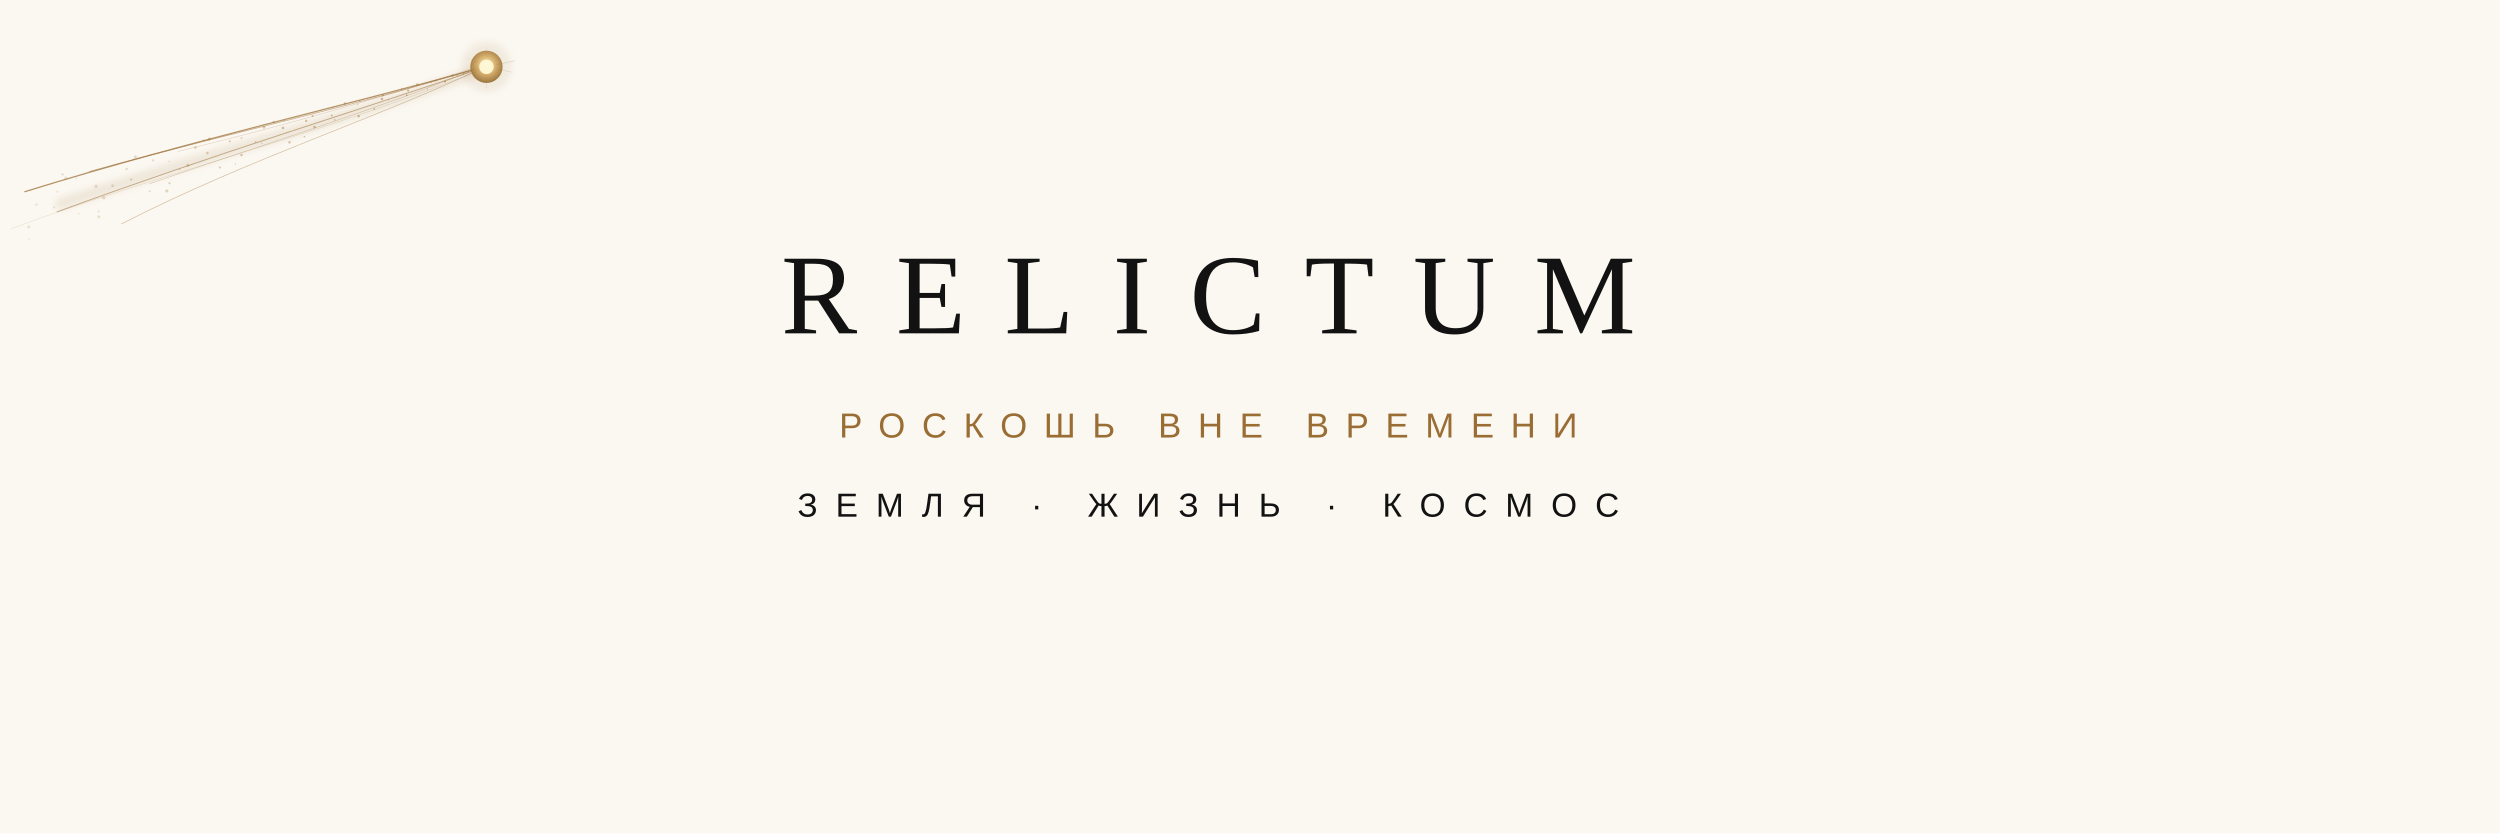
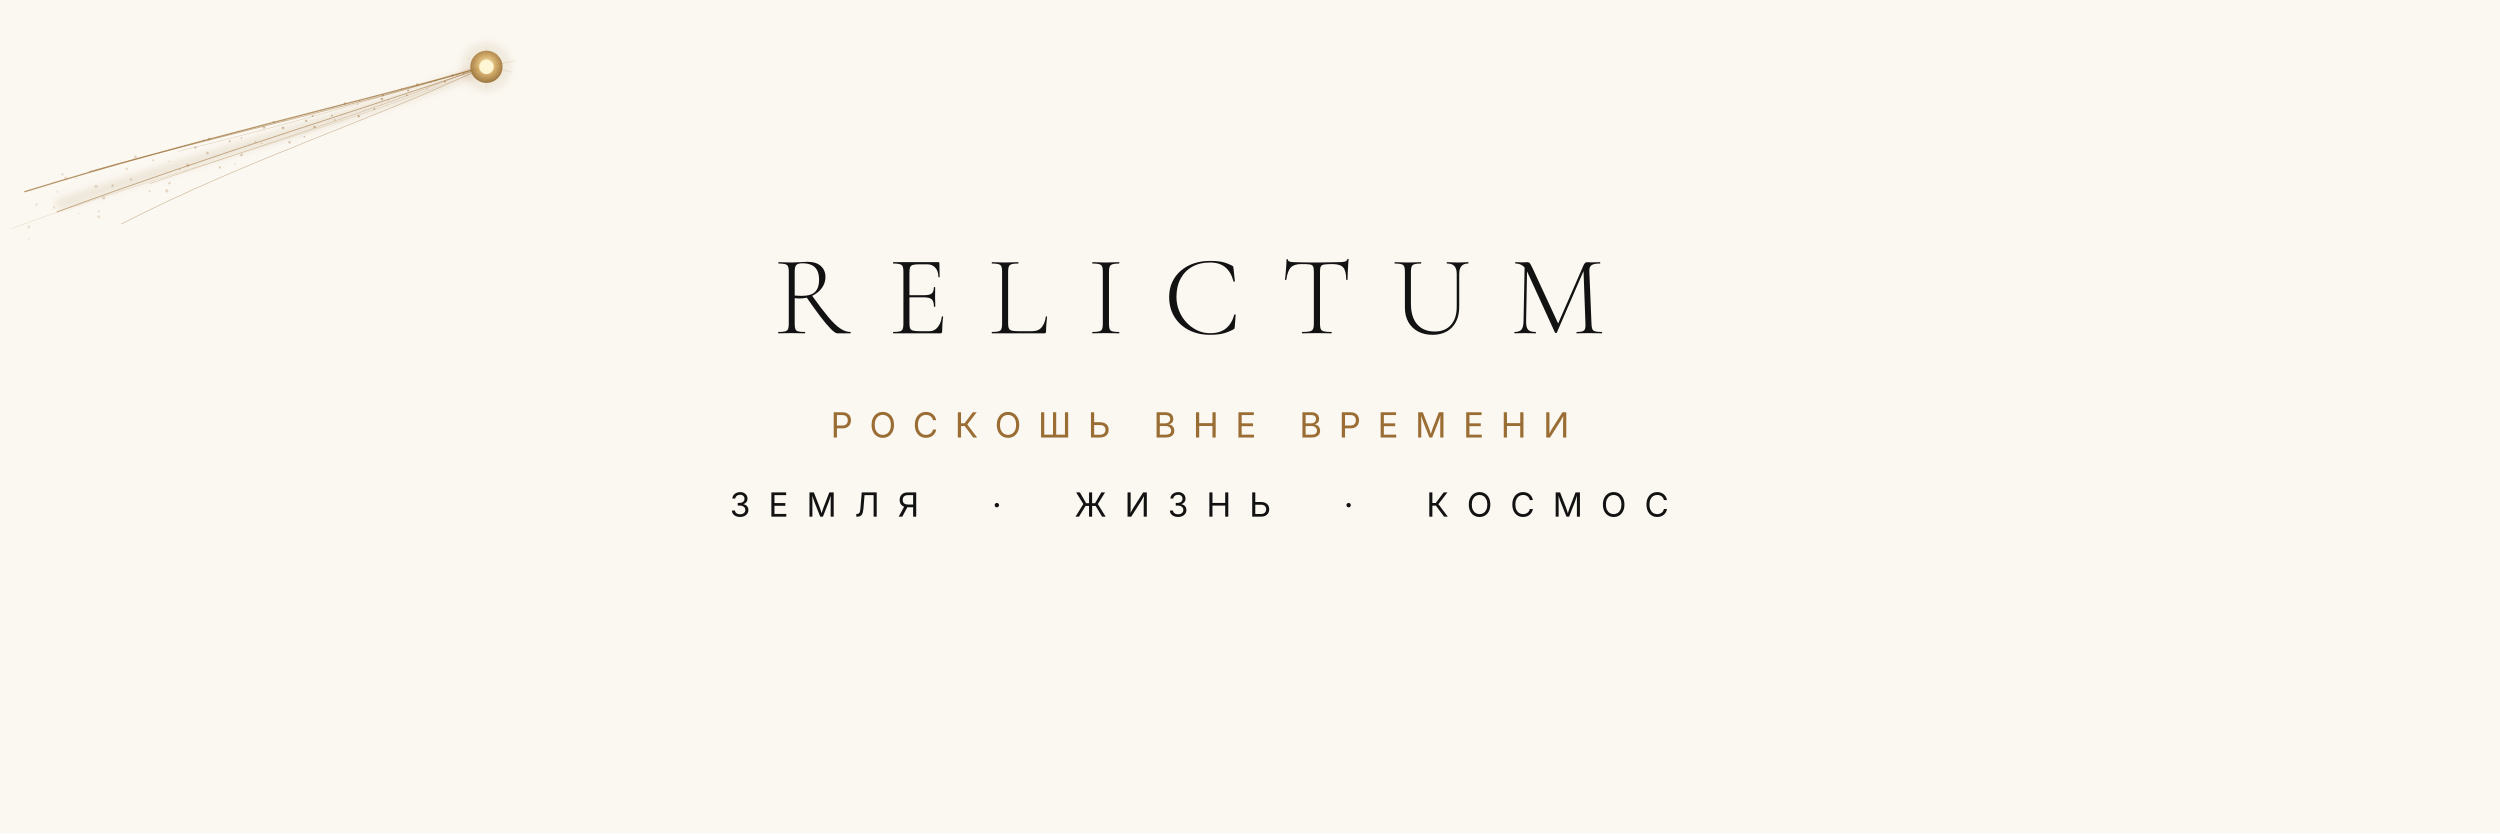
<svg xmlns="http://www.w3.org/2000/svg" width="1800" height="600" viewBox="0 0 1800 600">
  <defs>
    <filter id="softBlur" x="-50%" y="-50%" width="200%" height="200%">
      <feGaussianBlur stdDeviation="4" />
    </filter>
    <radialGradient id="headGrad" cx="50%" cy="45%" r="60%">
      <stop offset="0%" stop-color="#fff9d7" />
      <stop offset="45%" stop-color="#d8b06b" />
      <stop offset="100%" stop-color="#8c642f" />
    </radialGradient>
  </defs>
  <rect width="1800" height="600" fill="#FBF8F1" />
  <g transform="translate(-130,-65) scale(0.58)">
    <path d="M 255.00,350.00 C 465.00,285.00 660.00,242.00 825.00,195.00" fill="none" stroke="#9A6D34" stroke-width="1.60" stroke-linecap="round" opacity="0.72" />
    <path d="M 295.00,375.00 C 500.00,300.00 655.00,254.00 827.00,195.00" fill="none" stroke="#9A6D34" stroke-width="1.15" stroke-linecap="round" opacity="0.55" />
    <path d="M 335.00,325.00 C 520.00,274.00 690.00,238.00 824.00,194.00" fill="none" stroke="#9A6D34" stroke-width="1.05" stroke-linecap="round" opacity="0.5" />
    <path d="M 375.00,390.00 C 535.00,308.00 695.00,258.00 824.00,196.00" fill="none" stroke="#9A6D34" stroke-width="0.85" stroke-linecap="round" opacity="0.43" />
    <path d="M 410.00,340.00 C 555.00,290.00 695.00,247.00 822.00,195.00" fill="none" stroke="#9A6D34" stroke-width="0.75" stroke-linecap="round" opacity="0.35" />
    <path d="M 445.00,300.00 C 590.00,265.00 725.00,225.00 823.00,193.00" fill="none" stroke="#9A6D34" stroke-width="0.65" stroke-linecap="round" opacity="0.32" />
    <path d="M 238.00,396.00 C 420.00,328.00 640.00,274.00 827.00,196.00" fill="none" stroke="#9A6D34" stroke-width="0.55" stroke-linecap="round" opacity="0.25" />
    <path d="M 300.00,365.00 C 510.00,295.00 690.00,250.00 828.00,196.00" fill="none" stroke="#9A6D34" stroke-width="14.00" stroke-linecap="round" opacity="0.13" filter="url(#softBlur)" />
    <circle cx="260.00" cy="409.00" r="1.08" fill="#9A6D34" opacity="0.14" />
    <circle cx="295.55" cy="350.07" r="1.36" fill="#9A6D34" opacity="0.15" />
    <circle cx="269.43" cy="366.08" r="1.64" fill="#9A6D34" opacity="0.15" />
    <circle cx="259.77" cy="393.70" r="1.91" fill="#9A6D34" opacity="0.16" />
    <circle cx="305.79" cy="333.34" r="2.18" fill="#9A6D34" opacity="0.17" />
    <circle cx="321.68" cy="377.20" r="1.05" fill="#9A6D34" opacity="0.17" />
    <circle cx="291.24" cy="369.62" r="1.32" fill="#9A6D34" opacity="0.18" />
    <circle cx="301.77" cy="328.51" r="1.59" fill="#9A6D34" opacity="0.19" />
    <circle cx="346.77" cy="381.20" r="1.85" fill="#9A6D34" opacity="0.19" />
    <circle cx="343.36" cy="343.36" r="2.11" fill="#9A6D34" opacity="0.20" />
    <circle cx="318.87" cy="333.42" r="1.01" fill="#9A6D34" opacity="0.21" />
    <circle cx="346.57" cy="374.49" r="1.28" fill="#9A6D34" opacity="0.21" />
    <circle cx="381.39" cy="321.76" r="1.54" fill="#9A6D34" opacity="0.22" />
    <circle cx="363.98" cy="342.60" r="1.79" fill="#9A6D34" opacity="0.22" />
    <circle cx="352.95" cy="357.67" r="2.04" fill="#9A6D34" opacity="0.23" />
    <circle cx="390.69" cy="309.30" r="0.98" fill="#9A6D34" opacity="0.24" />
    <circle cx="409.93" cy="349.51" r="1.24" fill="#9A6D34" opacity="0.24" />
    <circle cx="386.85" cy="334.98" r="1.49" fill="#9A6D34" opacity="0.25" />
    <circle cx="392.32" cy="306.74" r="1.73" fill="#9A6D34" opacity="0.26" />
    <circle cx="431.27" cy="349.10" r="1.98" fill="#9A6D34" opacity="0.26" />
    <circle cx="434.29" cy="312.39" r="0.95" fill="#9A6D34" opacity="0.27" />
    <circle cx="414.24" cy="311.12" r="1.19" fill="#9A6D34" opacity="0.28" />
    <circle cx="434.52" cy="339.48" r="1.44" fill="#9A6D34" opacity="0.28" />
    <circle cx="466.73" cy="295.19" r="1.67" fill="#9A6D34" opacity="0.29" />
    <circle cx="457.26" cy="317.28" r="1.91" fill="#9A6D34" opacity="0.30" />
    <circle cx="446.92" cy="322.37" r="0.92" fill="#9A6D34" opacity="0.30" />
    <circle cx="476.67" cy="286.11" r="1.15" fill="#9A6D34" opacity="0.31" />
    <circle cx="497.12" cy="319.96" r="1.39" fill="#9A6D34" opacity="0.32" />
    <circle cx="481.65" cy="302.01" r="1.62" fill="#9A6D34" opacity="0.32" />
    <circle cx="484.12" cy="284.62" r="1.84" fill="#9A6D34" opacity="0.33" />
    <circle cx="516.26" cy="315.83" r="0.88" fill="#9A6D34" opacity="0.34" />
    <circle cx="523.86" cy="283.34" r="1.11" fill="#9A6D34" opacity="0.34" />
    <circle cx="509.45" cy="287.41" r="1.34" fill="#9A6D34" opacity="0.35" />
    <circle cx="523.88" cy="304.47" r="1.56" fill="#9A6D34" opacity="0.36" />
    <circle cx="551.89" cy="270.04" r="1.77" fill="#9A6D34" opacity="0.36" />
    <circle cx="549.20" cy="290.06" r="0.85" fill="#9A6D34" opacity="0.37" />
    <circle cx="541.42" cy="288.19" r="1.07" fill="#9A6D34" opacity="0.37" />
    <circle cx="563.86" cy="263.31" r="1.29" fill="#9A6D34" opacity="0.38" />
    <circle cx="583.49" cy="288.77" r="1.50" fill="#9A6D34" opacity="0.39" />
    <circle cx="575.44" cy="270.84" r="1.71" fill="#9A6D34" opacity="0.39" />
    <circle cx="576.97" cy="261.70" r="0.82" fill="#9A6D34" opacity="0.40" />
    <circle cx="602.00" cy="281.82" r="1.03" fill="#9A6D34" opacity="0.41" />
    <circle cx="612.19" cy="256.06" r="1.24" fill="#9A6D34" opacity="0.41" />
    <circle cx="604.22" cy="262.06" r="1.44" fill="#9A6D34" opacity="0.42" />
    <circle cx="614.58" cy="269.88" r="1.64" fill="#9A6D34" opacity="0.43" />
    <circle cx="637.17" cy="245.96" r="0.79" fill="#9A6D34" opacity="0.43" />
    <circle cx="639.78" cy="260.99" r="0.99" fill="#9A6D34" opacity="0.44" />
    <circle cx="636.12" cy="255.44" r="1.19" fill="#9A6D34" opacity="0.45" />
    <circle cx="652.35" cy="240.44" r="1.38" fill="#9A6D34" opacity="0.45" />
    <circle cx="669.34" cy="256.26" r="1.57" fill="#9A6D34" opacity="0.46" />
    <circle cx="668.06" cy="241.51" r="0.75" fill="#9A6D34" opacity="0.47" />
    <circle cx="670.64" cy="237.63" r="0.95" fill="#9A6D34" opacity="0.47" />
    <circle cx="688.71" cy="247.52" r="1.14" fill="#9A6D34" opacity="0.48" />
    <circle cx="699.47" cy="230.33" r="1.32" fill="#9A6D34" opacity="0.49" />
    <circle cx="698.28" cy="234.92" r="1.50" fill="#9A6D34" opacity="0.49" />
    <circle cx="706.50" cy="236.15" r="0.72" fill="#9A6D34" opacity="0.50" />
    <circle cx="722.85" cy="222.51" r="0.91" fill="#9A6D34" opacity="0.51" />
    <circle cx="729.03" cy="230.22" r="1.09" fill="#9A6D34" opacity="0.51" />
    <circle cx="730.75" cy="224.33" r="1.26" fill="#9A6D34" opacity="0.52" />
    <circle cx="742.19" cy="217.05" r="1.44" fill="#9A6D34" opacity="0.52" />
    <circle cx="754.94" cy="222.80" r="0.69" fill="#9A6D34" opacity="0.53" />
    <circle cx="759.40" cy="213.98" r="0.86" fill="#9A6D34" opacity="0.54" />
    <circle cx="764.88" cy="212.10" r="1.04" fill="#9A6D34" opacity="0.54" />
    <circle cx="776.56" cy="213.39" r="1.20" fill="#9A6D34" opacity="0.55" />
    <circle cx="785.91" cy="205.83" r="1.37" fill="#9A6D34" opacity="0.56" />
    <circle cx="791.41" cy="205.97" r="0.66" fill="#9A6D34" opacity="0.56" />
    <circle cx="799.48" cy="203.62" r="0.82" fill="#9A6D34" opacity="0.57" />
    <circle cx="809.21" cy="199.24" r="0.99" fill="#9A6D34" opacity="0.58" />
    <circle cx="817.05" cy="197.99" r="1.15" fill="#9A6D34" opacity="0.58" />
    <circle cx="825.00" cy="195.00" r="1.30" fill="#9A6D34" opacity="0.59" />
    <circle cx="828.00" cy="195.00" r="31.00" fill="#9A6D34" opacity="0.10" filter="url(#softBlur)" />
    <circle cx="828.00" cy="195.00" r="20.00" fill="url(#headGrad)" opacity="0.95" />
    <circle cx="828.00" cy="195.00" r="9.00" fill="#fff8d6" opacity="0.95" />
    <line x1="839.74" y1="192.51" x2="863.21" y2="187.52" stroke="#9A6D34" stroke-width="0.80" stroke-linecap="round" opacity="0.23" />
    <line x1="839.74" y1="197.49" x2="859.30" y2="201.65" stroke="#9A6D34" stroke-width="0.80" stroke-linecap="round" opacity="0.18" />
    <line x1="828.00" y1="207.00" x2="828.00" y2="222.00" stroke="#9A6D34" stroke-width="0.80" stroke-linecap="round" opacity="0.13" />
    <line x1="828.00" y1="183.00" x2="828.00" y2="170.00" stroke="#9A6D34" stroke-width="0.80" stroke-linecap="round" opacity="0.11" />
    <line x1="817.12" y1="200.07" x2="800.81" y2="207.68" stroke="#9A6D34" stroke-width="0.80" stroke-linecap="round" opacity="0.14" />
    <line x1="817.12" y1="189.93" x2="803.53" y2="183.59" stroke="#9A6D34" stroke-width="0.80" stroke-linecap="round" opacity="0.12" />
  </g>
-   <text x="870" y="240" text-anchor="middle" font-family="Cormorant Garamond, Didot, Times New Roman, serif" font-size="82" letter-spacing="28" fill="#121212">RELICTUM</text>
-   <text x="870" y="315" text-anchor="middle" font-family="Montserrat, Avenir Next, Arial, sans-serif" font-size="25" letter-spacing="12" fill="#9A6D34">РОСКОШЬ ВНЕ ВРЕМЕНИ</text>
-   <text x="870" y="372" text-anchor="middle" font-family="Montserrat, Avenir Next, Arial, sans-serif" font-size="24" letter-spacing="13" fill="#121212">ЗЕМЛЯ  ·  ЖИЗНЬ  ·  КОСМОС</text>
+   <path fill="#121212" d="M602.77 240.00Q601.38 240.00 598.18 236.80Q594.98 233.60 590.47 227.66Q585.96 221.71 580.39 213.60L584.32 212.37Q591.38 222.29 596.30 228.15Q601.22 234.01 604.99 236.51Q608.76 239.02 612.29 239.02Q612.53 239.02 612.53 239.51Q612.53 240.00 612.29 240.00Q608.60 240.00 606.26 240.00Q603.92 240.00 602.77 240.00ZM581.37 188.50Q587.69 188.50 591.01 191.54Q594.33 194.57 594.33 199.41Q594.33 203.76 591.79 207.28Q589.24 210.81 585.02 212.86Q580.80 214.91 575.71 214.91Q574.98 214.91 573.99 214.83Q573.01 214.74 572.19 214.66L572.19 233.36Q572.19 235.74 572.68 236.97Q573.17 238.20 574.77 238.61Q576.37 239.02 579.49 239.02Q579.73 239.02 579.73 239.51Q579.73 240.00 579.49 240.00Q577.52 240.00 575.18 239.92Q572.84 239.84 569.97 239.84Q567.35 239.84 564.89 239.92Q562.43 240.00 560.46 240.00Q560.30 240.00 560.30 239.51Q560.30 239.02 560.46 239.02Q563.58 239.02 565.18 238.61Q566.78 238.20 567.35 236.97Q567.92 235.74 567.92 233.36L567.92 195.39Q567.92 193.01 567.39 191.82Q566.86 190.64 565.30 190.19Q563.74 189.73 560.63 189.73Q560.38 189.73 560.38 189.24Q560.38 188.75 560.63 188.75Q562.51 188.75 564.93 188.87Q567.35 189.00 569.97 189.00Q572.52 189.00 575.88 188.75Q579.24 188.50 581.37 188.50ZM589.74 201.62Q589.74 197.20 588.30 194.57Q586.87 191.95 584.20 190.76Q581.54 189.57 577.76 189.57Q574.81 189.57 573.50 190.64Q572.19 191.70 572.19 195.56L572.19 212.78Q573.34 212.86 574.69 212.94Q576.04 213.02 577.11 213.02Q584.16 213.02 586.95 210.07Q589.74 207.12 589.74 201.62ZM677.02 240.00L643.16 240.00Q642.99 240.00 642.99 239.51Q642.99 239.02 643.16 239.02Q646.27 239.02 647.83 238.61Q649.39 238.20 649.92 236.97Q650.45 235.74 650.45 233.36L650.45 195.39Q650.45 193.01 649.92 191.82Q649.39 190.64 647.83 190.19Q646.27 189.73 643.16 189.73Q642.99 189.73 642.99 189.24Q642.99 188.75 643.16 188.75L675.63 188.75Q676.37 188.75 676.37 189.49L676.53 199.41Q676.53 199.66 676.08 199.66Q675.63 199.66 675.63 199.41Q675.63 195.15 673.41 192.73Q671.20 190.31 667.59 190.31L661.93 190.31Q658.90 190.31 657.38 190.72Q655.87 191.13 655.33 192.32Q654.80 193.51 654.80 195.88L654.80 233.03Q654.80 235.33 655.33 236.47Q655.87 237.62 657.38 238.03Q658.90 238.44 661.93 238.44L669.48 238.44Q672.76 238.44 675.14 235.57Q677.51 232.70 678.09 228.03Q678.09 227.78 678.58 227.82Q679.07 227.86 679.07 228.11Q678.74 230.24 678.54 233.24Q678.33 236.23 678.33 238.77Q678.33 240.00 677.02 240.00ZM672.43 220.73Q672.43 217.04 670.87 215.56Q669.31 214.09 665.38 214.09L652.75 214.09L652.75 212.53L665.62 212.53Q669.40 212.53 670.87 211.26Q672.35 209.99 672.35 206.87Q672.35 206.71 672.84 206.71Q673.33 206.71 673.33 206.87Q673.33 209.25 673.29 210.56Q673.25 211.87 673.25 213.35Q673.25 215.15 673.33 216.92Q673.41 218.68 673.41 220.73Q673.41 220.89 672.92 220.89Q672.43 220.89 672.43 220.73ZM725.85 195.47L725.85 233.03Q725.85 235.33 726.38 236.47Q726.92 237.62 728.43 238.03Q729.95 238.44 732.90 238.44L743.40 238.44Q747.74 238.44 750.04 235.57Q752.34 232.70 752.99 228.03Q752.99 227.78 753.44 227.82Q753.89 227.86 753.89 228.11Q753.65 230.24 753.40 233.24Q753.16 236.23 753.16 238.77Q753.16 240.00 751.93 240.00L714.21 240.00Q714.04 240.00 714.04 239.51Q714.04 239.02 714.21 239.02Q717.32 239.02 718.88 238.61Q720.44 238.20 720.97 236.97Q721.50 235.74 721.50 233.36L721.50 195.39Q721.50 193.01 720.97 191.82Q720.44 190.64 718.88 190.19Q717.32 189.73 714.21 189.73Q714.04 189.73 714.04 189.24Q714.04 188.75 714.21 188.75Q716.17 188.75 718.59 188.87Q721.01 189.00 723.64 189.00Q726.42 189.00 728.84 188.87Q731.26 188.75 733.15 188.75Q733.31 188.75 733.31 189.24Q733.31 189.73 733.15 189.73Q730.03 189.73 728.47 190.19Q726.92 190.64 726.38 191.87Q725.85 193.10 725.85 195.47ZM798.46 233.36Q798.46 235.74 798.95 236.97Q799.44 238.20 801.04 238.61Q802.64 239.02 805.76 239.02Q805.92 239.02 805.92 239.51Q805.92 240.00 805.76 240.00Q803.79 240.00 801.41 239.92Q799.03 239.84 796.16 239.84Q793.46 239.84 791.04 239.92Q788.62 240.00 786.65 240.00Q786.40 240.00 786.40 239.51Q786.40 239.02 786.65 239.02Q789.77 239.02 791.37 238.61Q792.96 238.20 793.50 236.97Q794.03 235.74 794.03 233.36L794.03 195.39Q794.03 193.01 793.50 191.82Q792.96 190.64 791.37 190.19Q789.77 189.73 786.65 189.73Q786.40 189.73 786.40 189.24Q786.40 188.75 786.65 188.75Q788.62 188.75 791.04 188.87Q793.46 189.00 796.16 189.00Q799.03 189.00 801.45 188.87Q803.87 188.75 805.76 188.75Q805.92 188.75 805.92 189.24Q805.92 189.73 805.76 189.73Q802.64 189.73 801.08 190.23Q799.52 190.72 798.99 191.95Q798.46 193.18 798.46 195.56ZM871.15 187.85Q874.84 187.85 877.50 188.18Q880.17 188.50 882.46 189.28Q884.76 190.06 887.30 191.37Q887.79 191.70 887.92 191.91Q888.04 192.11 888.12 193.18L889.11 202.53Q889.11 202.69 888.66 202.81Q888.20 202.94 888.12 202.61Q886.32 195.80 882.18 192.40Q878.04 189.00 871.15 189.00Q863.85 189.00 858.44 192.03Q853.03 195.06 850.03 200.64Q847.04 206.22 847.04 213.76Q847.04 219.09 848.97 223.85Q850.89 228.60 854.30 232.21Q857.70 235.82 862.05 237.87Q866.39 239.92 871.31 239.92Q878.36 239.92 882.63 236.51Q886.89 233.11 888.70 226.55Q888.78 226.31 889.23 226.39Q889.68 226.47 889.68 226.63L889.02 235.33Q888.94 236.31 888.78 236.56Q888.61 236.80 888.12 237.13Q883.78 239.43 880.05 240.25Q876.31 241.07 871.23 241.07Q862.62 241.07 855.98 237.66Q849.34 234.26 845.56 228.11Q841.79 221.96 841.79 213.84Q841.79 207.94 843.97 203.18Q846.14 198.43 850.12 194.98Q854.09 191.54 859.42 189.69Q864.75 187.85 871.15 187.85ZM936.87 190.14Q931.70 190.14 929.37 192.60Q927.03 195.06 926.13 201.38Q926.13 201.54 925.63 201.54Q925.14 201.54 925.14 201.38Q925.31 200.39 925.51 198.51Q925.72 196.62 925.88 194.45Q926.04 192.28 926.17 190.27Q926.29 188.26 926.29 186.95Q926.29 186.54 926.78 186.54Q927.27 186.54 927.27 186.95Q927.27 187.77 928.05 188.13Q928.83 188.50 929.86 188.63Q930.88 188.75 931.62 188.75Q938.67 189.00 948.10 189.00Q953.92 189.00 957.33 188.87Q960.73 188.75 963.93 188.75Q966.63 188.75 968.15 188.38Q969.67 188.01 970.08 186.70Q970.16 186.37 970.57 186.37Q970.98 186.37 970.98 186.70Q970.90 187.93 970.73 189.98Q970.57 192.03 970.49 194.28Q970.41 196.54 970.32 198.47Q970.24 200.39 970.24 201.38Q970.24 201.54 969.75 201.54Q969.26 201.54 969.26 201.38Q969.26 195.06 967.13 192.60Q964.99 190.14 959.34 190.14Q955.48 190.14 953.56 190.43Q951.63 190.72 951.01 191.82Q950.40 192.93 950.40 195.56L950.40 233.36Q950.40 235.74 950.97 236.97Q951.55 238.20 953.31 238.61Q955.07 239.02 958.68 239.02Q958.84 239.02 958.84 239.51Q958.84 240.00 958.68 240.00Q956.55 240.00 953.88 239.92Q951.22 239.84 948.10 239.84Q945.15 239.84 942.49 239.92Q939.82 240.00 937.61 240.00Q937.44 240.00 937.44 239.51Q937.44 239.02 937.61 239.02Q941.13 239.02 942.94 238.61Q944.74 238.20 945.36 236.97Q945.97 235.74 945.97 233.36L945.97 195.39Q945.97 192.77 945.31 191.66Q944.66 190.55 942.69 190.35Q940.72 190.14 936.87 190.14ZM1048.84 197.36Q1048.84 193.42 1047.16 191.58Q1045.47 189.73 1041.87 189.73Q1041.62 189.73 1041.62 189.24Q1041.62 188.75 1041.87 188.75Q1043.67 188.75 1045.60 188.87Q1047.52 189.00 1049.82 189.00Q1051.71 189.00 1053.63 188.87Q1055.56 188.75 1057.12 188.75Q1057.28 188.75 1057.28 189.24Q1057.28 189.73 1057.12 189.73Q1053.84 189.73 1052.24 191.58Q1050.64 193.42 1050.64 197.36L1050.64 220.81Q1050.64 227.29 1048.26 231.80Q1045.88 236.31 1041.58 238.69Q1037.27 241.07 1031.53 241.07Q1025.47 241.07 1020.96 238.65Q1016.45 236.23 1013.99 231.84Q1011.53 227.45 1011.53 221.55L1011.53 195.39Q1011.53 193.01 1010.99 191.82Q1010.46 190.64 1008.90 190.19Q1007.34 189.73 1004.23 189.73Q1004.06 189.73 1004.06 189.24Q1004.06 188.75 1004.23 188.75Q1006.20 188.75 1008.57 188.87Q1010.95 189.00 1013.66 189.00Q1016.45 189.00 1018.87 188.87Q1021.28 188.75 1023.09 188.75Q1023.33 188.75 1023.33 189.24Q1023.33 189.73 1023.09 189.73Q1019.97 189.73 1018.41 190.23Q1016.86 190.72 1016.36 191.95Q1015.87 193.18 1015.87 195.56L1015.87 218.68Q1015.87 228.36 1020.38 233.52Q1024.89 238.69 1033.01 238.69Q1040.55 238.69 1044.70 233.93Q1048.84 229.18 1048.84 220.89ZM1096.93 231.47L1097.75 190.64L1099.55 190.80L1098.81 231.47Q1098.73 235.65 1100.17 237.34Q1101.60 239.02 1105.70 239.02Q1105.86 239.02 1105.86 239.51Q1105.86 240.00 1105.70 240.00Q1103.90 240.00 1101.97 239.92Q1100.04 239.84 1097.75 239.84Q1095.78 239.84 1093.97 239.92Q1092.17 240.00 1090.53 240.00Q1090.37 240.00 1090.37 239.51Q1090.37 239.02 1090.53 239.02Q1093.97 239.02 1095.41 237.34Q1096.84 235.65 1096.93 231.47ZM1153.26 239.02Q1153.51 239.02 1153.51 239.51Q1153.51 240.00 1153.26 240.00Q1151.29 240.00 1148.87 239.92Q1146.45 239.84 1143.75 239.84Q1141.21 239.84 1139.07 239.92Q1136.94 240.00 1135.22 240.00Q1135.06 240.00 1135.06 239.51Q1135.06 239.02 1135.22 239.02Q1139.32 239.02 1140.51 237.95Q1141.70 236.88 1141.53 233.36L1140.06 192.93L1142.44 189.90L1120.95 239.43Q1120.87 239.75 1120.30 239.75Q1119.72 239.75 1119.56 239.43L1099.55 195.56Q1096.93 189.73 1091.10 189.73Q1090.94 189.73 1090.94 189.24Q1090.94 188.75 1091.10 188.75Q1092.33 188.75 1093.73 188.83Q1095.12 188.91 1096.02 188.91Q1097.17 188.91 1098.16 188.83Q1099.14 188.75 1099.63 188.75Q1100.78 188.75 1101.44 189.49Q1102.09 190.23 1103.40 193.01L1122.18 233.60L1120.05 237.05L1140.22 190.80Q1140.63 189.90 1141.33 189.32Q1142.03 188.75 1142.68 188.75Q1143.09 188.75 1143.91 188.83Q1144.73 188.91 1145.80 188.91Q1147.93 188.91 1149.24 188.83Q1150.55 188.75 1152.03 188.75Q1152.19 188.75 1152.19 189.24Q1152.19 189.73 1152.03 189.73Q1148.01 189.73 1146.13 190.76Q1144.24 191.78 1144.32 195.23L1145.88 233.36Q1145.96 235.74 1146.50 236.97Q1147.03 238.20 1148.59 238.61Q1150.14 239.02 1153.26 239.02Z" />
+   <path fill="#9A6D34" d="M600.28 315.00L600.28 296.81L606.51 296.81Q608.63 296.81 610.00 297.59Q611.38 298.36 612.04 299.67Q612.71 300.97 612.71 302.60Q612.71 304.22 612.04 305.54Q611.38 306.86 610.01 307.64Q608.64 308.42 606.52 308.42L602.11 308.42L602.11 306.38L606.41 306.38Q607.85 306.38 608.73 305.89Q609.61 305.39 610.00 304.53Q610.40 303.67 610.40 302.60Q610.40 301.52 610.00 300.68Q609.61 299.83 608.72 299.34Q607.84 298.85 606.38 298.85L602.60 298.85L602.60 315.00ZM635.62 315.24Q633.29 315.24 631.46 314.11Q629.64 312.99 628.59 310.89Q627.54 308.80 627.54 305.92Q627.54 303.02 628.59 300.93Q629.64 298.84 631.46 297.70Q633.29 296.57 635.62 296.57Q637.95 296.57 639.77 297.70Q641.59 298.84 642.63 300.93Q643.68 303.02 643.68 305.92Q643.68 308.80 642.63 310.89Q641.59 312.99 639.77 314.11Q637.95 315.24 635.62 315.24ZM635.62 313.10Q637.24 313.10 638.56 312.27Q639.87 311.45 640.64 309.84Q641.42 308.24 641.42 305.92Q641.42 303.57 640.64 301.97Q639.87 300.36 638.56 299.54Q637.24 298.72 635.62 298.72Q633.99 298.72 632.67 299.55Q631.35 300.38 630.57 301.98Q629.80 303.59 629.80 305.92Q629.80 308.24 630.57 309.84Q631.35 311.44 632.67 312.27Q633.99 313.10 635.62 313.10ZM666.72 315.24Q664.39 315.24 662.57 314.11Q660.74 312.99 659.70 310.89Q658.66 308.80 658.66 305.92Q658.66 303.02 659.70 300.93Q660.74 298.84 662.57 297.70Q664.39 296.57 666.72 296.57Q668.10 296.57 669.33 296.97Q670.56 297.37 671.53 298.15Q672.51 298.92 673.16 300.03Q673.82 301.13 674.06 302.54L671.74 302.54Q671.55 301.60 671.08 300.89Q670.61 300.18 669.93 299.69Q669.25 299.20 668.43 298.96Q667.62 298.72 666.72 298.72Q665.09 298.72 663.77 299.55Q662.45 300.38 661.68 301.98Q660.91 303.59 660.91 305.92Q660.91 308.24 661.69 309.84Q662.46 311.45 663.78 312.27Q665.10 313.10 666.72 313.10Q667.62 313.10 668.43 312.85Q669.25 312.60 669.93 312.11Q670.61 311.63 671.08 310.92Q671.55 310.20 671.74 309.27L674.06 309.27Q673.83 310.67 673.18 311.77Q672.52 312.86 671.55 313.65Q670.57 314.43 669.34 314.84Q668.12 315.24 666.72 315.24ZM689.63 315.00L689.63 296.81L691.95 296.81L691.95 304.73L694.50 304.73L700.43 296.81L703.24 296.81L696.46 305.63L703.53 315.00L700.73 315.00L694.59 306.75L691.95 306.75L691.95 315.00ZM725.80 315.24Q723.46 315.24 721.64 314.11Q719.81 312.99 718.76 310.89Q717.71 308.80 717.71 305.92Q717.71 303.02 718.76 300.93Q719.81 298.84 721.64 297.70Q723.46 296.57 725.80 296.57Q728.13 296.57 729.95 297.70Q731.76 298.84 732.81 300.93Q733.85 303.02 733.85 305.92Q733.85 308.80 732.81 310.89Q731.76 312.99 729.95 314.11Q728.13 315.24 725.80 315.24ZM725.80 313.10Q727.42 313.10 728.73 312.27Q730.04 311.45 730.82 309.84Q731.59 308.24 731.59 305.92Q731.59 303.57 730.82 301.97Q730.04 300.36 728.73 299.54Q727.42 298.72 725.80 298.72Q724.16 298.72 722.84 299.55Q721.52 300.38 720.75 301.98Q719.97 303.59 719.97 305.92Q719.97 308.24 720.75 309.84Q721.52 311.44 722.84 312.27Q724.16 313.10 725.80 313.10ZM749.54 296.81L751.86 296.81L751.86 312.96L758.16 312.96L758.16 296.81L760.46 296.81L760.46 312.96L766.76 312.96L766.76 296.81L769.08 296.81L769.08 315.00L749.54 315.00ZM787.17 303.99L792.12 303.99Q794.00 303.99 795.37 304.65Q796.74 305.31 797.49 306.52Q798.25 307.74 798.25 309.40Q798.25 311.12 797.50 312.38Q796.76 313.63 795.38 314.32Q794.01 315.00 792.12 315.00L785.48 315.00L785.48 296.81L787.80 296.81L787.80 312.99L792.12 312.99Q793.89 312.99 794.92 312.01Q795.95 311.03 795.95 309.37Q795.95 308.33 795.48 307.59Q795.01 306.85 794.16 306.44Q793.30 306.03 792.12 306.03L787.17 306.03ZM832.74 315.00L832.74 296.81L839.19 296.81Q841.09 296.81 842.33 297.46Q843.57 298.12 844.18 299.21Q844.78 300.30 844.78 301.63Q844.78 302.81 844.36 303.57Q843.95 304.33 843.27 304.78Q842.59 305.23 841.80 305.45L841.80 305.63Q842.66 305.67 843.50 306.21Q844.35 306.75 844.92 307.74Q845.49 308.73 845.49 310.15Q845.49 311.52 844.86 312.62Q844.23 313.72 842.89 314.36Q841.54 315.00 839.40 315.00ZM835.06 312.95L839.34 312.95Q841.46 312.95 842.36 312.13Q843.25 311.31 843.25 310.13Q843.25 309.21 842.79 308.44Q842.33 307.68 841.48 307.21Q840.63 306.75 839.46 306.75L835.06 306.75ZM835.06 304.79L839.07 304.79Q840.04 304.79 840.84 304.41Q841.63 304.03 842.09 303.32Q842.56 302.62 842.56 301.68Q842.56 300.50 841.73 299.68Q840.91 298.86 839.14 298.86L835.06 298.86ZM861.10 315.00L861.10 296.81L863.42 296.81L863.42 304.67L872.97 304.67L872.97 296.81L875.29 296.81L875.29 315.00L872.97 315.00L872.97 306.72L863.42 306.72L863.42 315.00ZM891.68 315.00L891.68 296.81L902.76 296.81L902.76 298.86L894.00 298.86L894.00 304.79L902.17 304.79L902.17 306.85L894.00 306.85L894.00 312.95L902.87 312.95L902.87 315.00ZM937.74 315.00L937.74 296.81L944.18 296.81Q946.09 296.81 947.33 297.46Q948.57 298.12 949.17 299.21Q949.77 300.30 949.77 301.63Q949.77 302.81 949.36 303.57Q948.94 304.33 948.27 304.78Q947.59 305.23 946.80 305.45L946.80 305.63Q947.65 305.67 948.50 306.21Q949.35 306.75 949.91 307.74Q950.48 308.73 950.48 310.15Q950.48 311.52 949.85 312.62Q949.22 313.72 947.88 314.36Q946.54 315.00 944.39 315.00ZM940.06 312.95L944.33 312.95Q946.45 312.95 947.35 312.13Q948.25 311.31 948.25 310.13Q948.25 309.21 947.78 308.44Q947.32 307.68 946.47 307.21Q945.62 306.75 944.45 306.75L940.06 306.75ZM940.06 304.79L944.06 304.79Q945.04 304.79 945.83 304.41Q946.62 304.03 947.09 303.32Q947.55 302.62 947.55 301.68Q947.55 300.50 946.73 299.68Q945.90 298.86 944.13 298.86L940.06 298.86ZM966.10 315.00L966.10 296.81L972.32 296.81Q974.45 296.81 975.82 297.59Q977.19 298.36 977.86 299.67Q978.52 300.97 978.52 302.60Q978.52 304.22 977.86 305.54Q977.19 306.86 975.82 307.64Q974.46 308.42 972.33 308.42L967.93 308.42L967.93 306.38L972.22 306.38Q973.66 306.38 974.54 305.89Q975.42 305.39 975.82 304.53Q976.22 303.67 976.22 302.60Q976.22 301.52 975.82 300.68Q975.42 299.83 974.54 299.34Q973.65 298.85 972.20 298.85L968.41 298.85L968.41 315.00ZM994.06 315.00L994.06 296.81L1005.15 296.81L1005.15 298.86L996.38 298.86L996.38 304.79L1004.55 304.79L1004.55 306.85L996.38 306.85L996.38 312.95L1005.26 312.95L1005.26 315.00ZM1021.09 315.00L1021.09 296.81L1024.39 296.81L1028.86 308.29Q1029.02 308.69 1029.23 309.29Q1029.43 309.90 1029.65 310.61Q1029.88 311.31 1030.09 312.02Q1030.29 312.72 1030.45 313.32L1029.94 313.32Q1030.11 312.75 1030.32 312.06Q1030.53 311.37 1030.75 310.66Q1030.98 309.95 1031.18 309.32Q1031.39 308.70 1031.55 308.29L1035.97 296.81L1039.28 296.81L1039.28 315.00L1036.99 315.00L1036.99 304.61Q1036.99 304.05 1037.00 303.33Q1037.01 302.61 1037.03 301.82Q1037.04 301.02 1037.06 300.21Q1037.08 299.39 1037.09 298.62L1037.29 298.62Q1037.03 299.46 1036.74 300.33Q1036.46 301.21 1036.18 302.02Q1035.91 302.83 1035.66 303.50Q1035.42 304.17 1035.25 304.61L1031.18 315.00L1029.17 315.00L1025.04 304.61Q1024.87 304.18 1024.64 303.53Q1024.41 302.88 1024.13 302.08Q1023.86 301.28 1023.57 300.39Q1023.27 299.51 1022.97 298.62L1023.19 298.62Q1023.21 299.30 1023.23 300.10Q1023.25 300.89 1023.26 301.70Q1023.27 302.51 1023.29 303.26Q1023.30 304.01 1023.30 304.61L1023.30 315.00ZM1055.67 315.00L1055.67 296.81L1066.76 296.81L1066.76 298.86L1057.99 298.86L1057.99 304.79L1066.16 304.79L1066.16 306.85L1057.99 306.85L1057.99 312.95L1066.87 312.95L1066.87 315.00ZM1082.70 315.00L1082.70 296.81L1085.02 296.81L1085.02 304.67L1094.56 304.67L1094.56 296.81L1096.88 296.81L1096.88 315.00L1094.56 315.00L1094.56 306.72L1085.02 306.72L1085.02 315.00ZM1127.72 315.00L1125.39 315.00L1125.39 304.62Q1125.39 304.14 1125.42 303.28Q1125.45 302.43 1125.50 301.28Q1125.56 300.13 1125.61 298.78L1126.03 298.78Q1125.17 300.31 1124.58 301.36Q1124.00 302.40 1123.54 303.17Q1123.09 303.93 1122.63 304.65L1116.04 315.00L1113.28 315.00L1113.28 296.81L1115.60 296.81L1115.60 307.97Q1115.60 308.53 1115.59 309.34Q1115.57 310.14 1115.52 311.10Q1115.48 312.06 1115.37 313.11L1115.04 313.11Q1115.51 312.09 1115.99 311.20Q1116.46 310.31 1116.89 309.60Q1117.31 308.90 1117.59 308.44L1124.98 296.81L1127.72 296.81Z" />
+   <path fill="#121212" d="M532.89 372.23Q531.18 372.23 529.86 371.65Q528.54 371.06 527.76 370.02Q526.98 368.98 526.92 367.59L529.17 367.59Q529.24 368.43 529.74 369.03Q530.23 369.63 531.05 369.96Q531.86 370.28 532.86 370.28Q533.96 370.28 534.81 369.90Q535.66 369.52 536.15 368.82Q536.64 368.13 536.64 367.23Q536.64 366.28 536.17 365.56Q535.70 364.84 534.79 364.43Q533.89 364.02 532.59 364.02L531.17 364.02L531.17 362.09L532.59 362.09Q533.61 362.09 534.39 361.72Q535.17 361.35 535.60 360.68Q536.04 360.01 536.04 359.11Q536.04 358.24 535.65 357.60Q535.27 356.95 534.57 356.60Q533.87 356.24 532.92 356.24Q532.03 356.24 531.25 356.56Q530.47 356.88 529.97 357.48Q529.47 358.08 529.44 358.93L527.29 358.93Q527.34 357.56 528.11 356.52Q528.89 355.48 530.16 354.89Q531.43 354.30 532.96 354.30Q534.59 354.30 535.77 354.96Q536.95 355.62 537.58 356.68Q538.21 357.75 538.21 358.99Q538.21 360.47 537.44 361.50Q536.66 362.53 535.32 362.93L535.32 363.07Q536.43 363.25 537.22 363.82Q538.02 364.39 538.43 365.27Q538.85 366.15 538.85 367.25Q538.85 368.68 538.07 369.81Q537.30 370.93 535.95 371.58Q534.61 372.23 532.89 372.23ZM555.39 372.00L555.39 354.54L566.03 354.54L566.03 356.51L557.61 356.51L557.61 362.20L565.45 362.20L565.45 364.17L557.61 364.17L557.61 370.03L566.13 370.03L566.13 372.00ZM582.81 372.00L582.81 354.54L585.98 354.54L590.28 365.55Q590.43 365.94 590.62 366.52Q590.82 367.10 591.03 367.78Q591.25 368.46 591.45 369.13Q591.65 369.81 591.80 370.38L591.31 370.38Q591.47 369.84 591.67 369.18Q591.87 368.52 592.09 367.83Q592.30 367.15 592.50 366.55Q592.70 365.95 592.86 365.55L597.10 354.54L600.27 354.54L600.27 372.00L598.08 372.00L598.08 362.03Q598.08 361.49 598.09 360.80Q598.09 360.11 598.11 359.34Q598.13 358.58 598.15 357.80Q598.16 357.01 598.18 356.27L598.36 356.27Q598.12 357.08 597.84 357.92Q597.57 358.76 597.30 359.54Q597.04 360.32 596.80 360.96Q596.57 361.61 596.41 362.03L592.50 372.00L590.57 372.00L586.61 362.03Q586.45 361.62 586.22 360.99Q586.00 360.36 585.74 359.60Q585.47 358.83 585.19 357.98Q584.91 357.13 584.62 356.27L584.83 356.27Q584.85 356.93 584.87 357.69Q584.89 358.45 584.90 359.23Q584.91 360.01 584.92 360.73Q584.93 361.45 584.93 362.03L584.93 372.00ZM616.53 372.00L616.53 370.04L617.00 370.04Q617.82 370.04 618.32 369.71Q618.82 369.39 619.10 368.47Q619.38 367.55 619.52 365.78L620.45 354.54L631.23 354.54L631.23 372.00L629.00 372.00L629.00 356.50L622.47 356.50L621.70 365.96Q621.57 367.52 621.29 368.67Q621.02 369.81 620.52 370.55Q620.01 371.29 619.20 371.64Q618.38 372.00 617.18 372.00ZM659.67 372.00L657.45 372.00L657.45 356.50L653.81 356.50Q652.43 356.50 651.58 356.92Q650.73 357.35 650.34 358.12Q649.96 358.89 649.96 359.93Q649.96 360.95 650.34 361.69Q650.73 362.44 651.57 362.84Q652.42 363.25 653.79 363.25L658.43 363.25L658.43 365.23L653.68 365.23Q651.66 365.23 650.34 364.55Q649.02 363.88 648.38 362.68Q647.74 361.49 647.74 359.93Q647.74 358.37 648.38 357.15Q649.02 355.93 650.34 355.24Q651.66 354.54 653.70 354.54L659.67 354.54ZM649.64 372.00L647.06 372.00L651.35 364.14L653.86 364.14ZM717.74 365.29Q717.08 365.29 716.62 364.82Q716.16 364.36 716.16 363.70Q716.16 363.05 716.62 362.58Q717.08 362.12 717.74 362.12Q718.39 362.12 718.86 362.58Q719.32 363.05 719.32 363.70Q719.32 364.36 718.86 364.82Q718.39 365.29 717.74 365.29ZM786.33 354.54L786.33 372.00L784.10 372.00L784.10 354.54ZM774.36 372.00L780.00 362.89L774.81 354.54L777.52 354.54L782.02 362.30L788.46 362.30L792.94 354.54L795.63 354.54L790.44 362.92L796.07 372.00L793.51 372.00L788.85 364.27L781.58 364.27L776.88 372.00ZM825.71 372.00L823.47 372.00L823.47 362.04Q823.47 361.57 823.50 360.75Q823.53 359.93 823.58 358.83Q823.63 357.73 823.68 356.43L824.09 356.43Q823.26 357.90 822.70 358.90Q822.13 359.91 821.70 360.64Q821.27 361.37 820.82 362.06L814.49 372.00L811.84 372.00L811.84 354.54L814.07 354.54L814.07 365.25Q814.07 365.79 814.06 366.56Q814.05 367.34 814.00 368.26Q813.95 369.18 813.85 370.18L813.53 370.18Q813.99 369.21 814.45 368.36Q814.90 367.50 815.31 366.82Q815.71 366.14 815.98 365.71L823.08 354.54L825.71 354.54ZM848.26 372.23Q846.55 372.23 845.22 371.65Q843.90 371.06 843.12 370.02Q842.34 368.98 842.28 367.59L844.53 367.59Q844.60 368.43 845.10 369.03Q845.60 369.63 846.41 369.96Q847.23 370.28 848.22 370.28Q849.32 370.28 850.17 369.90Q851.02 369.52 851.52 368.82Q852.01 368.13 852.01 367.23Q852.01 366.28 851.53 365.56Q851.06 364.84 850.16 364.43Q849.25 364.02 847.95 364.02L846.54 364.02L846.54 362.09L847.95 362.09Q848.97 362.09 849.75 361.72Q850.53 361.35 850.96 360.68Q851.40 360.01 851.40 359.11Q851.40 358.24 851.02 357.60Q850.64 356.95 849.93 356.60Q849.23 356.24 848.28 356.24Q847.39 356.24 846.61 356.56Q845.83 356.88 845.33 357.48Q844.84 358.08 844.80 358.93L842.66 358.93Q842.70 357.56 843.48 356.52Q844.25 355.48 845.52 354.89Q846.79 354.30 848.33 354.30Q849.96 354.30 851.13 354.96Q852.31 355.62 852.95 356.68Q853.58 357.75 853.58 358.99Q853.58 360.47 852.80 361.50Q852.02 362.53 850.68 362.93L850.68 363.07Q851.80 363.25 852.59 363.82Q853.38 364.39 853.79 365.27Q854.21 366.15 854.21 367.25Q854.21 368.68 853.44 369.81Q852.66 370.93 851.32 371.58Q849.97 372.23 848.26 372.23ZM870.75 372.00L870.75 354.54L872.98 354.54L872.98 362.09L882.14 362.09L882.14 354.54L884.37 354.54L884.37 372.00L882.14 372.00L882.14 364.05L872.98 364.05L872.98 372.00ZM903.21 361.43L907.96 361.43Q909.77 361.43 911.08 362.06Q912.40 362.70 913.12 363.86Q913.84 365.03 913.84 366.62Q913.84 368.27 913.13 369.48Q912.41 370.69 911.10 371.34Q909.78 372.00 907.96 372.00L901.59 372.00L901.59 354.54L903.81 354.54L903.81 370.07L907.96 370.07Q909.66 370.07 910.65 369.13Q911.64 368.19 911.64 366.60Q911.64 365.60 911.19 364.89Q910.74 364.17 909.92 363.78Q909.10 363.39 907.96 363.39L903.21 363.39ZM971.02 365.29Q970.36 365.29 969.90 364.82Q969.44 364.36 969.44 363.70Q969.44 363.05 969.90 362.58Q970.36 362.12 971.02 362.12Q971.68 362.12 972.14 362.58Q972.60 363.05 972.60 363.70Q972.60 364.36 972.14 364.82Q971.68 365.29 971.02 365.29ZM1029.09 372.00L1029.09 354.54L1031.31 354.54L1031.31 362.14L1033.76 362.14L1039.46 354.54L1042.15 354.54L1035.65 363.00L1042.43 372.00L1039.75 372.00L1033.86 364.08L1031.31 364.08L1031.31 372.00ZM1065.29 372.23Q1063.05 372.23 1061.30 371.15Q1059.55 370.07 1058.54 368.06Q1057.53 366.05 1057.53 363.28Q1057.53 360.50 1058.54 358.49Q1059.55 356.48 1061.30 355.39Q1063.05 354.30 1065.29 354.30Q1067.53 354.30 1069.27 355.39Q1071.02 356.48 1072.02 358.49Q1073.02 360.50 1073.02 363.28Q1073.02 366.05 1072.02 368.06Q1071.02 370.07 1069.27 371.15Q1067.53 372.23 1065.29 372.23ZM1065.29 370.17Q1066.85 370.17 1068.11 369.38Q1069.37 368.59 1070.11 367.05Q1070.86 365.51 1070.86 363.28Q1070.86 361.03 1070.11 359.49Q1069.37 357.95 1068.11 357.16Q1066.85 356.37 1065.29 356.37Q1063.72 356.37 1062.45 357.16Q1061.19 357.96 1060.44 359.50Q1059.70 361.04 1059.70 363.28Q1059.70 365.51 1060.44 367.04Q1061.19 368.58 1062.45 369.38Q1063.72 370.17 1065.29 370.17ZM1096.63 372.23Q1094.39 372.23 1092.64 371.15Q1090.89 370.07 1089.88 368.06Q1088.88 366.05 1088.88 363.28Q1088.88 360.50 1089.88 358.49Q1090.89 356.48 1092.64 355.39Q1094.39 354.30 1096.63 354.30Q1097.95 354.30 1099.13 354.69Q1100.31 355.08 1101.25 355.82Q1102.18 356.57 1102.81 357.63Q1103.44 358.69 1103.67 360.04L1101.45 360.04Q1101.26 359.13 1100.81 358.45Q1100.36 357.77 1099.71 357.30Q1099.05 356.84 1098.27 356.60Q1097.48 356.37 1096.63 356.37Q1095.06 356.37 1093.79 357.16Q1092.53 357.96 1091.79 359.50Q1091.05 361.04 1091.05 363.28Q1091.05 365.51 1091.79 367.05Q1092.54 368.59 1093.80 369.38Q1095.07 370.17 1096.63 370.17Q1097.48 370.17 1098.27 369.93Q1099.05 369.69 1099.71 369.23Q1100.36 368.77 1100.81 368.08Q1101.26 367.39 1101.45 366.50L1103.67 366.50Q1103.45 367.84 1102.82 368.89Q1102.20 369.95 1101.26 370.70Q1100.32 371.45 1099.14 371.84Q1097.96 372.23 1096.63 372.23ZM1120.09 372.00L1120.09 354.54L1123.26 354.54L1127.56 365.55Q1127.71 365.94 1127.90 366.52Q1128.10 367.10 1128.31 367.78Q1128.53 368.46 1128.73 369.13Q1128.93 369.81 1129.08 370.38L1128.59 370.38Q1128.75 369.84 1128.95 369.18Q1129.15 368.52 1129.37 367.83Q1129.59 367.15 1129.79 366.55Q1129.98 365.95 1130.14 365.55L1134.38 354.54L1137.55 354.54L1137.55 372.00L1135.36 372.00L1135.36 362.03Q1135.36 361.49 1135.37 360.80Q1135.38 360.11 1135.39 359.34Q1135.41 358.58 1135.43 357.80Q1135.45 357.01 1135.46 356.27L1135.64 356.27Q1135.40 357.08 1135.12 357.92Q1134.85 358.76 1134.58 359.54Q1134.32 360.32 1134.09 360.96Q1133.85 361.61 1133.69 362.03L1129.79 372.00L1127.85 372.00L1123.89 362.03Q1123.73 361.62 1123.50 360.99Q1123.28 360.36 1123.02 359.60Q1122.75 358.83 1122.47 357.98Q1122.19 357.13 1121.90 356.27L1122.11 356.27Q1122.13 356.93 1122.15 357.69Q1122.17 358.45 1122.18 359.23Q1122.19 360.01 1122.20 360.73Q1122.21 361.45 1122.21 362.03L1122.21 372.00ZM1161.85 372.23Q1159.61 372.23 1157.86 371.15Q1156.11 370.07 1155.10 368.06Q1154.09 366.05 1154.09 363.28Q1154.09 360.50 1155.10 358.49Q1156.11 356.48 1157.86 355.39Q1159.61 354.30 1161.85 354.30Q1164.09 354.30 1165.84 355.39Q1167.58 356.48 1168.58 358.49Q1169.59 360.50 1169.59 363.28Q1169.59 366.05 1168.58 368.06Q1167.58 370.07 1165.84 371.15Q1164.09 372.23 1161.85 372.23ZM1161.85 370.17Q1163.41 370.17 1164.67 369.38Q1165.93 368.59 1166.67 367.05Q1167.42 365.51 1167.42 363.28Q1167.42 361.03 1166.67 359.49Q1165.93 357.95 1164.67 357.16Q1163.41 356.37 1161.85 356.37Q1160.28 356.37 1159.02 357.16Q1157.75 357.96 1157.01 359.50Q1156.26 361.04 1156.26 363.28Q1156.26 365.51 1157.01 367.04Q1157.75 368.58 1159.02 369.38Q1160.28 370.17 1161.85 370.17ZM1193.19 372.23Q1190.95 372.23 1189.20 371.15Q1187.45 370.07 1186.45 368.06Q1185.45 366.05 1185.45 363.28Q1185.45 360.50 1186.45 358.49Q1187.45 356.48 1189.20 355.39Q1190.95 354.30 1193.19 354.30Q1194.52 354.30 1195.69 354.69Q1196.87 355.08 1197.81 355.82Q1198.75 356.57 1199.37 357.63Q1200.00 358.69 1200.23 360.04L1198.01 360.04Q1197.82 359.13 1197.37 358.45Q1196.92 357.77 1196.27 357.30Q1195.62 356.84 1194.83 356.60Q1194.05 356.37 1193.19 356.37Q1191.62 356.37 1190.36 357.16Q1189.09 357.96 1188.35 359.50Q1187.61 361.04 1187.61 363.28Q1187.61 365.51 1188.36 367.05Q1189.10 368.59 1190.37 369.38Q1191.63 370.17 1193.19 370.17Q1194.05 370.17 1194.83 369.93Q1195.62 369.69 1196.27 369.23Q1196.92 368.77 1197.37 368.08Q1197.82 367.39 1198.01 366.50L1200.23 366.50Q1200.01 367.84 1199.38 368.89Q1198.76 369.95 1197.82 370.70Q1196.88 371.45 1195.71 371.84Q1194.53 372.23 1193.19 372.23Z" />
</svg>
